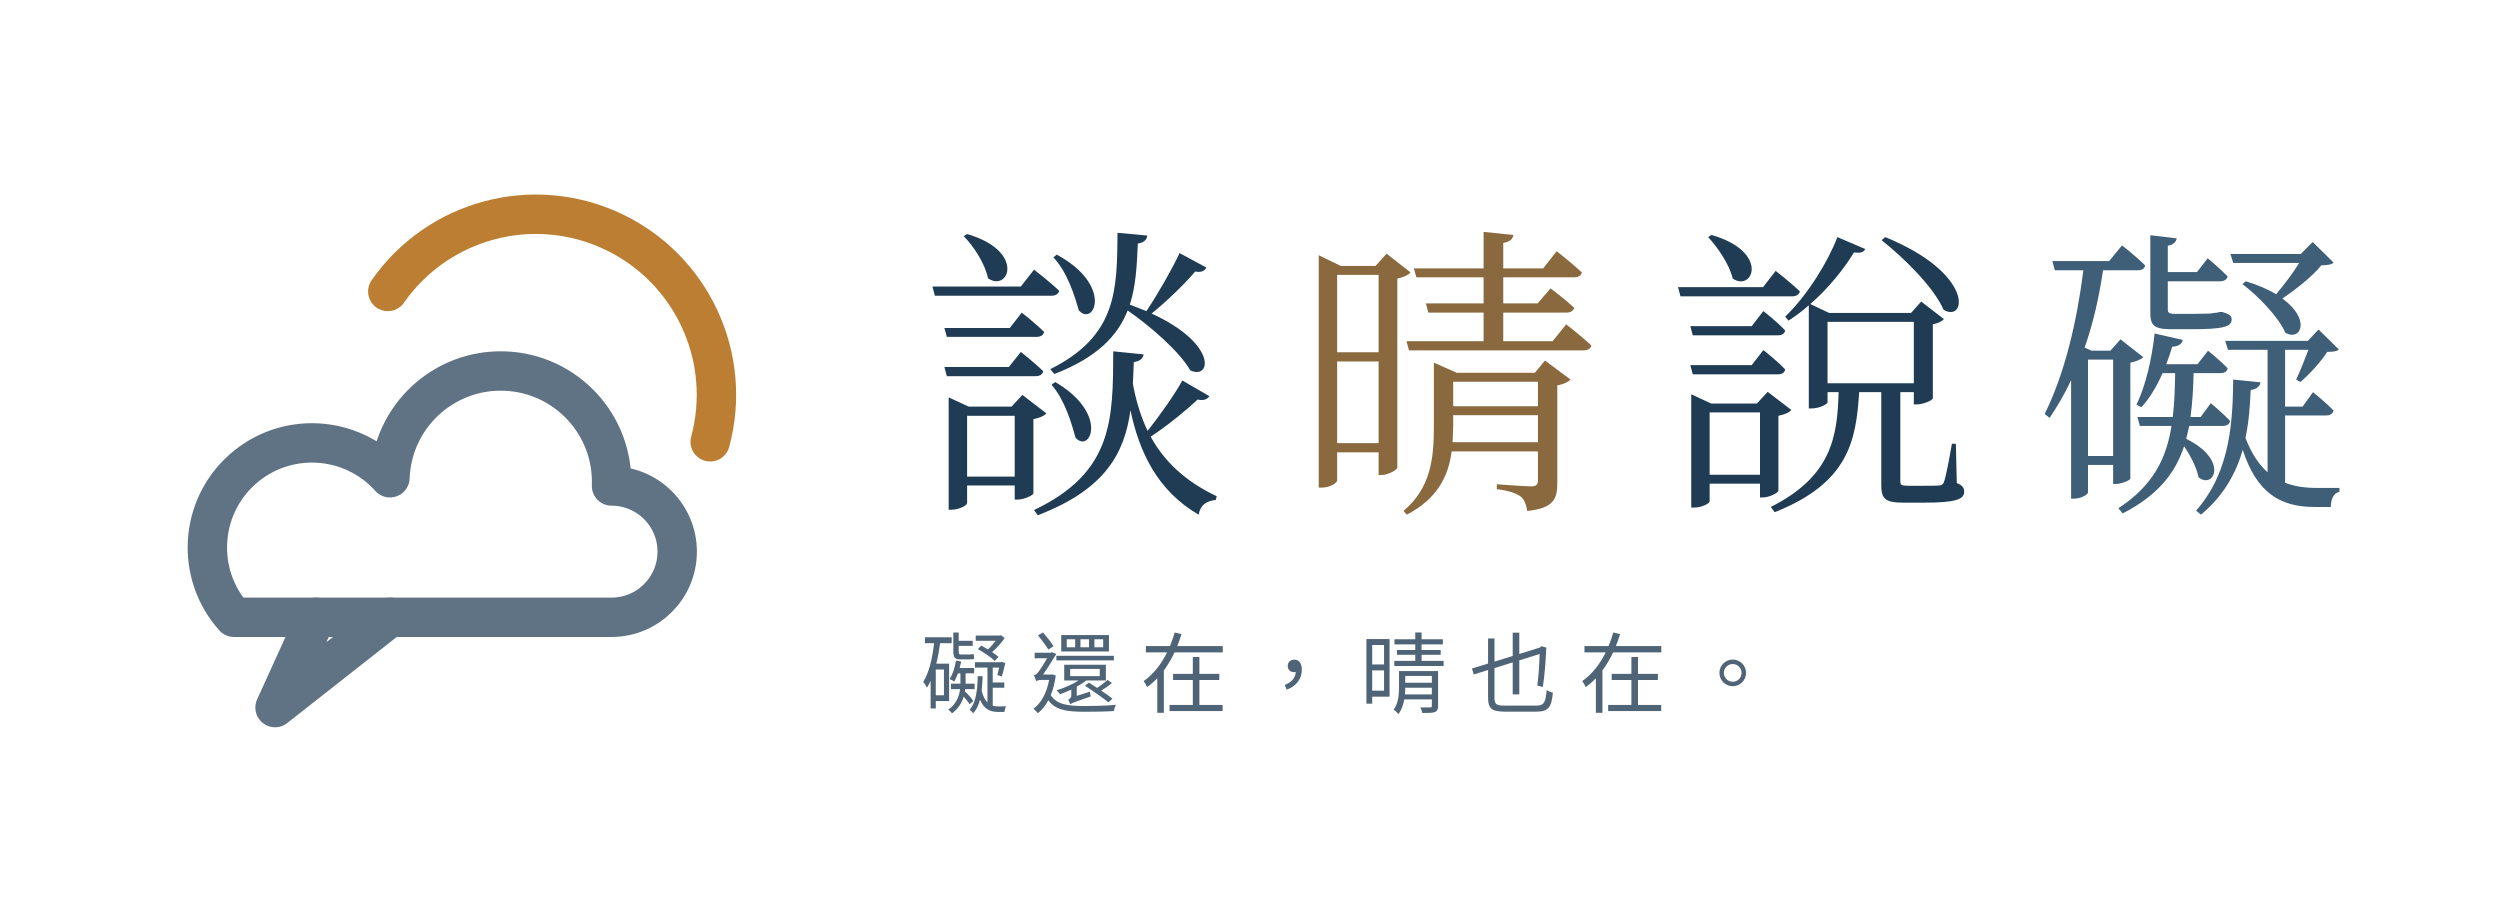
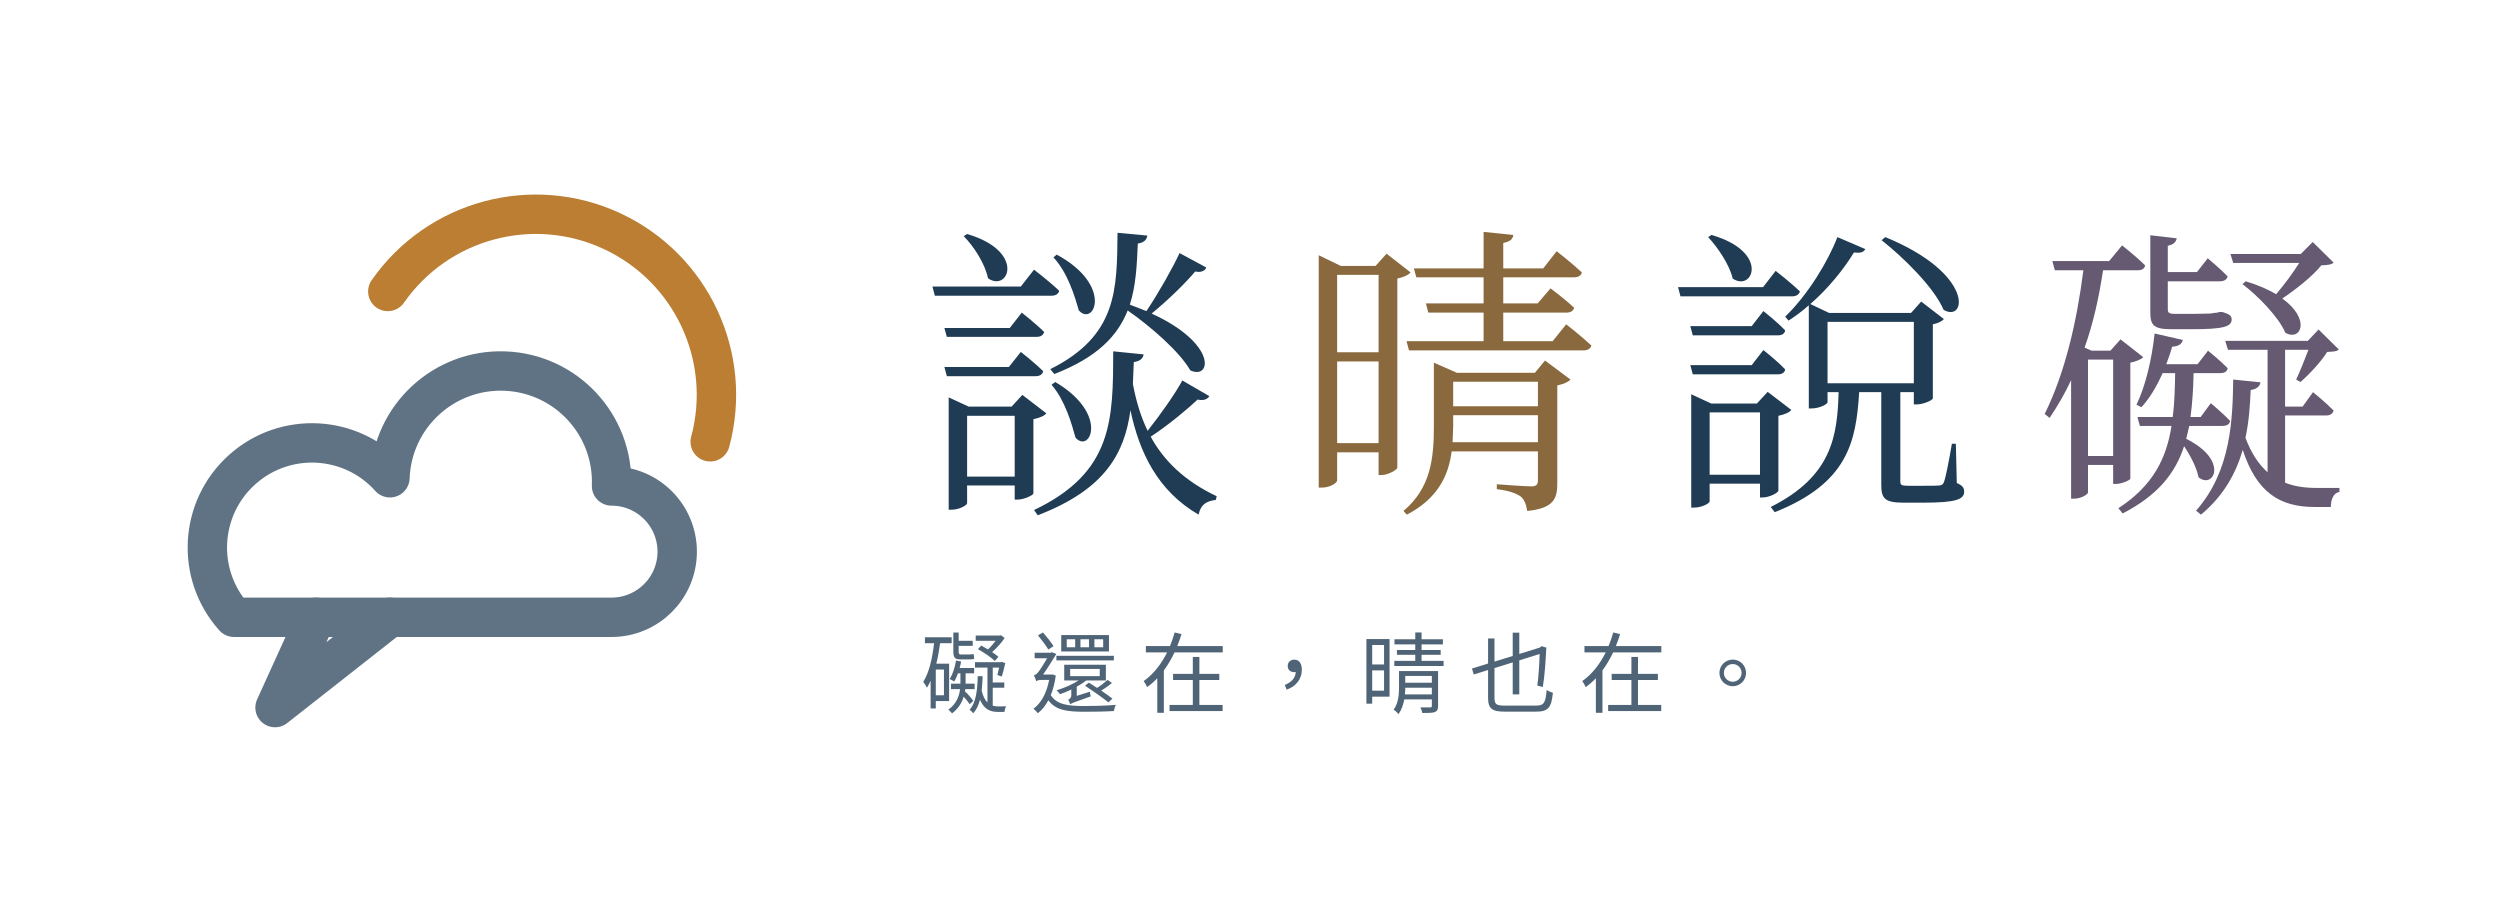
<svg xmlns="http://www.w3.org/2000/svg" width="1140" height="420" viewBox="0 0 1140 420">
  <g data-layer="sym">
    <g transform="translate(210 210) scale(0.7485022) translate(-18.0 -24.5)">
      <g data-layer="a">
        <path d="M -120 120 H 110 A 40 40 0 0 0 110 40 A 67.5 67.5 0 0 0 -25 35 A 55 55 0 0 0 -120 120 Z" fill="none" stroke="#5F7384" stroke-width="24" stroke-linecap="round" stroke-linejoin="round" />
        <path d="M -70 120 L -95 175 L -25 120" fill="none" stroke="#5F7384" stroke-width="24" stroke-linecap="round" stroke-linejoin="round" />
      </g>
      <g data-layer="q">
        <path d="M -26.3 -78.5 A 110 110 0 0 1 170.1 13.1" fill="none" stroke="#BB7E32" stroke-width="24" stroke-linecap="round" stroke-linejoin="round" />
      </g>
    </g>
  </g>
  <g data-layer="txt">
    <text x="420.0" y="223.2" font-family="Noto Serif CJK TC" font-size="140" fill="#1F3C54">談</text>
    <text x="590.0" y="223.2" font-family="Noto Serif CJK TC" font-size="140" fill="#89693D">晴</text>
    <text x="760.0" y="223.2" font-family="Noto Serif CJK TC" font-size="140" fill="#1F3C54">說</text>
-     <text x="930.0" y="223.2" font-family="Noto Serif CJK TC" font-size="140" fill="#3F5E78">礙</text>
+     <text x="930.0" y="223.2" font-family="Noto Serif CJK TC" font-size="140" fill="#655A72">礙</text>
  </g>
  <g data-layer="sub">
    <text x="420.0" y="322" font-family="Noto Sans CJK TC" font-size="40" fill="#4F6577">礙</text>
    <text x="470.0" y="322" font-family="Noto Sans CJK TC" font-size="40" fill="#4F6577">還</text>
    <text x="520.0" y="322" font-family="Noto Sans CJK TC" font-size="40" fill="#4F6577">在</text>
    <text x="570.0" y="322" font-family="Noto Sans CJK TC" font-size="40" fill="#4F6577">，</text>
    <text x="620.0" y="322" font-family="Noto Sans CJK TC" font-size="40" fill="#4F6577">晴</text>
    <text x="670.0" y="322" font-family="Noto Sans CJK TC" font-size="40" fill="#4F6577">也</text>
    <text x="720.0" y="322" font-family="Noto Sans CJK TC" font-size="40" fill="#4F6577">在</text>
    <text x="770.0" y="322" font-family="Noto Sans CJK TC" font-size="40" fill="#4F6577">。</text>
  </g>
</svg>
